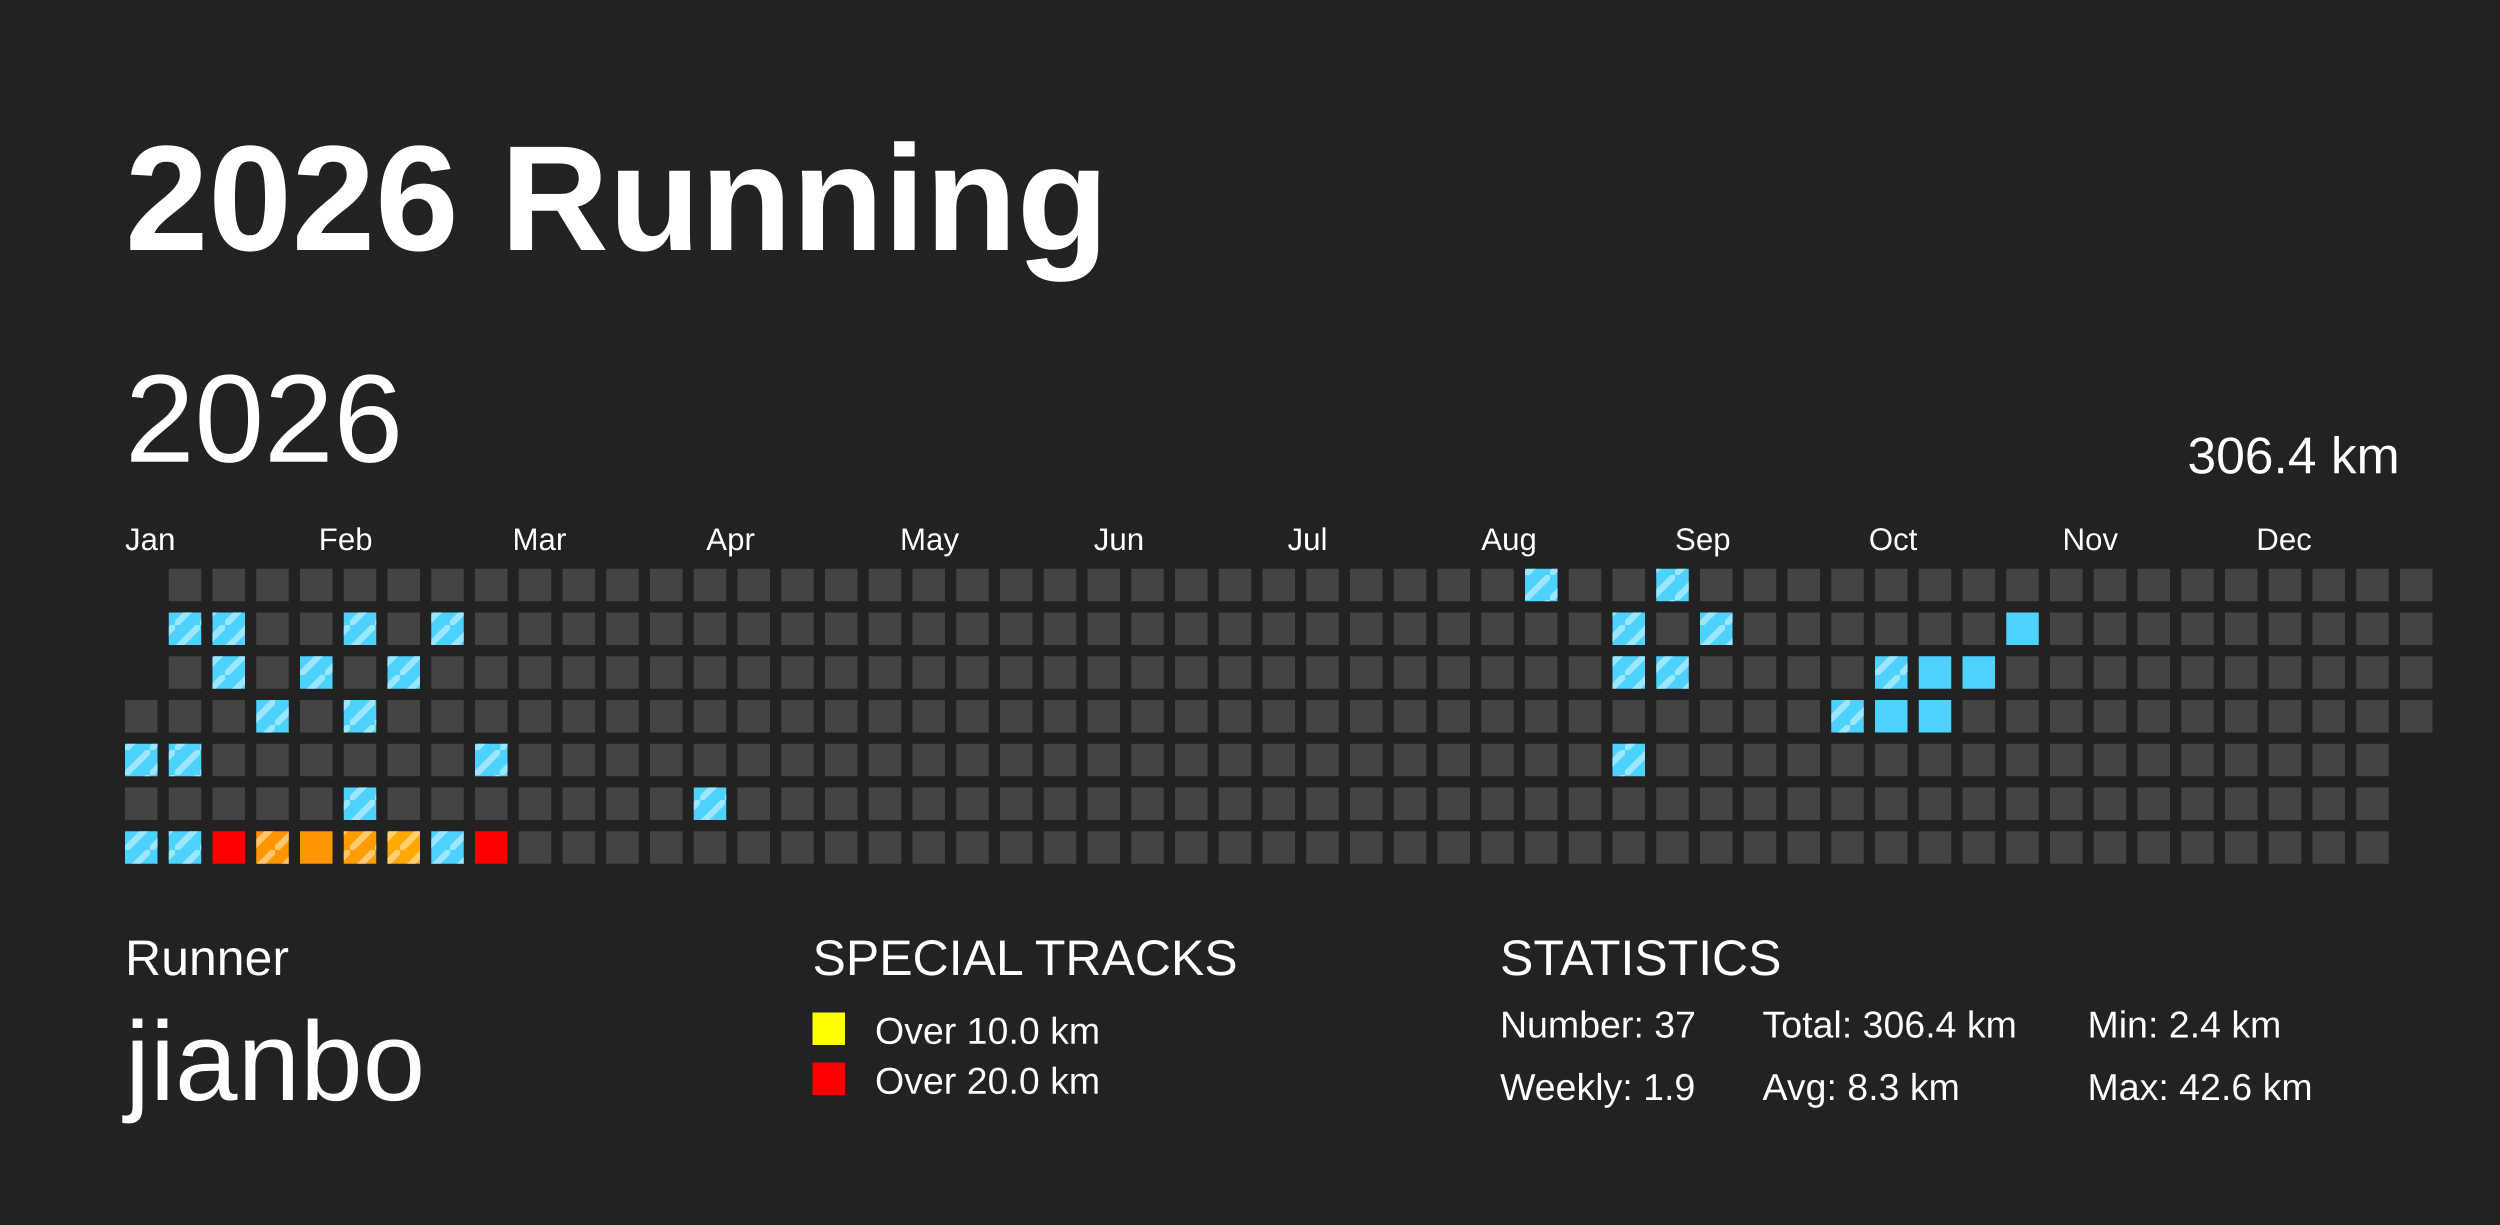
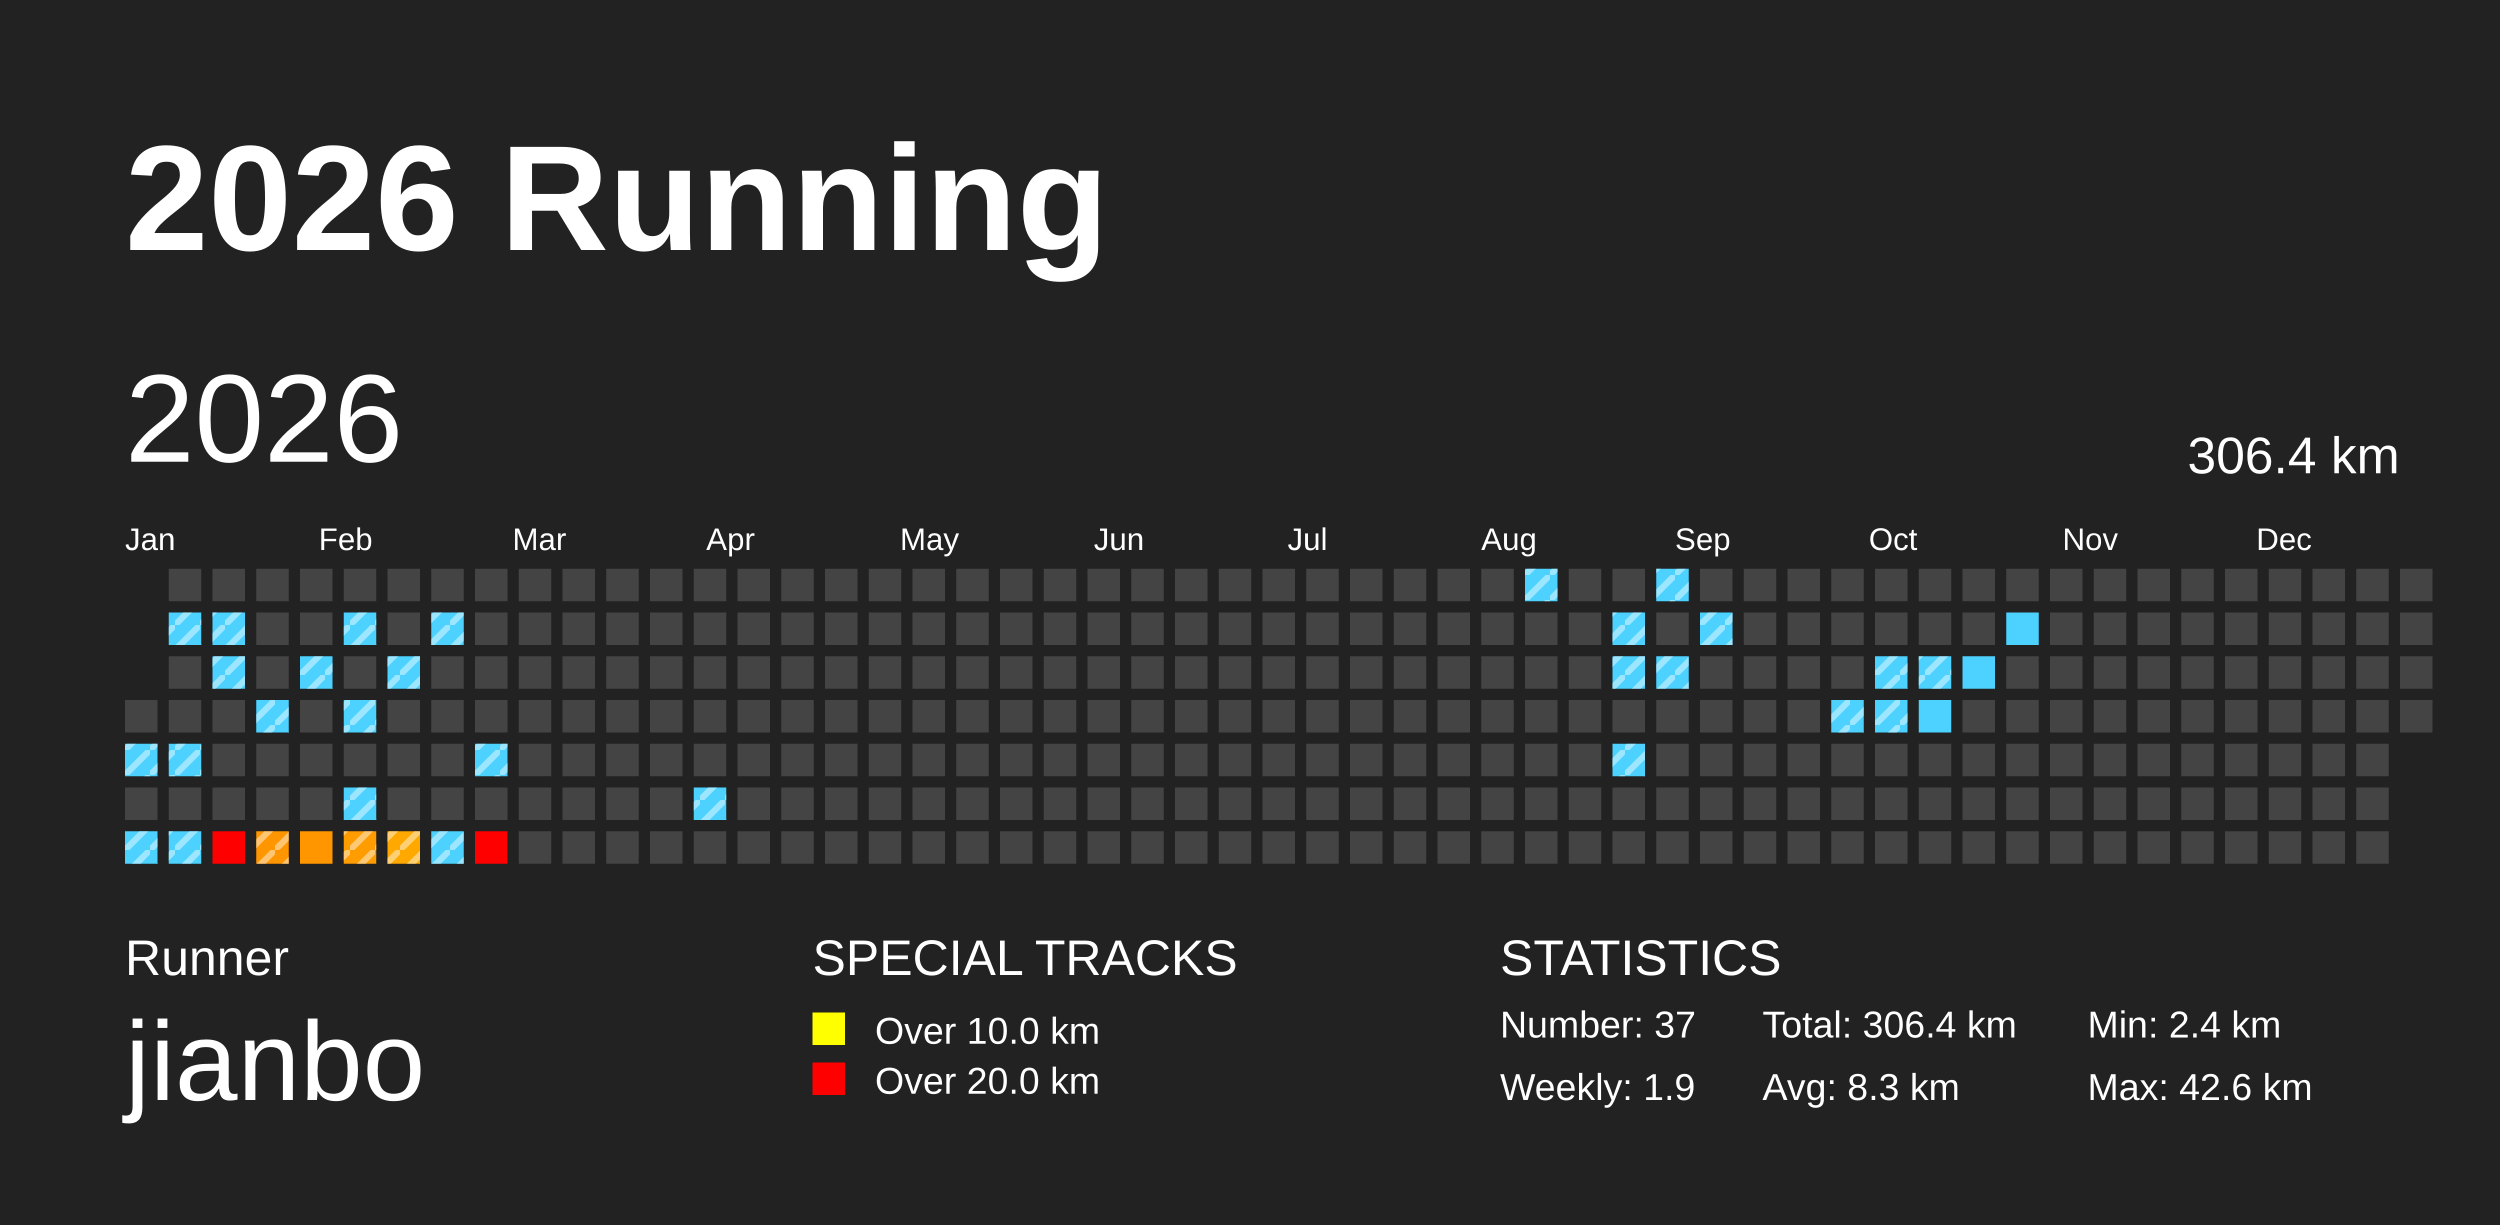
<svg xmlns="http://www.w3.org/2000/svg" baseProfile="full" height="98mm" version="1.1" viewBox="0,0,200,98" width="200mm">
  <defs>
    <pattern height="2" id="indoor-stripe" patternUnits="userSpaceOnUse" width="2">
      <line stroke="white" stroke-opacity="0.45" stroke-width="0.5" x1="0" x2="2" y1="2" y2="0" />
    </pattern>
  </defs>
  <rect fill="#222222" height="98" width="200" x="0" y="0" />
  <text fill="#FFFFFF" style="font-size:12px; font-family:Arial; font-weight:bold;" x="10" y="20">2026 Running</text>
  <text fill="#FFFFFF" style="font-size:4px; font-family:Arial" x="10" y="78">Runner</text>
  <text fill="#FFFFFF" style="font-size:9px; font-family:Arial" x="10" y="88">jianbo</text>
  <text fill="#FFFFFF" style="font-size:4px; font-family:Arial" x="65" y="78">SPECIAL TRACKS</text>
  <rect fill="yellow" height="2.6" width="2.6" x="65" y="81" />
  <text fill="#FFFFFF" style="font-size:3px; font-family:Arial" x="70" y="83.5">Over 10.0 km</text>
  <rect fill="red" height="2.6" width="2.6" x="65" y="85" />
  <text fill="#FFFFFF" style="font-size:3px; font-family:Arial" x="70" y="87.5">Over 20.0 km</text>
  <text fill="#FFFFFF" style="font-size:4px; font-family:Arial" x="120" y="78">STATISTICS</text>
  <text fill="#FFFFFF" style="font-size:3px; font-family:Arial" x="120" y="83">Number: 37</text>
  <text fill="#FFFFFF" style="font-size:3px; font-family:Arial" x="120" y="88">Weekly: 1.9</text>
  <text fill="#FFFFFF" style="font-size:3px; font-family:Arial" x="141" y="83">Total: 306.4 km</text>
  <text fill="#FFFFFF" style="font-size:3px; font-family:Arial" x="141" y="88">Avg: 8.3 km</text>
  <text fill="#FFFFFF" style="font-size:3px; font-family:Arial" x="167" y="83">Min: 2.4 km</text>
  <text fill="#FFFFFF" style="font-size:3px; font-family:Arial" x="167" y="88">Max: 42.6 km</text>
  <text dominant-baseline="hanging" fill="#FFFFFF" style="font-size:10.0px; font-family:Arial;" x="10" y="30">2026</text>
  <text dominant-baseline="hanging" fill="#FFFFFF" style="font-size:4.125px; font-family:Arial;" x="175" y="35">306.4 km</text>
  <text fill="#FFFFFF" style="font-size:2.5px; font-family:Arial" x="10.0" y="44">Jan</text>
  <text fill="#FFFFFF" style="font-size:2.5px; font-family:Arial" x="25.5" y="44">Feb</text>
  <text fill="#FFFFFF" style="font-size:2.5px; font-family:Arial" x="41.0" y="44">Mar</text>
  <text fill="#FFFFFF" style="font-size:2.5px; font-family:Arial" x="56.5" y="44">Apr</text>
  <text fill="#FFFFFF" style="font-size:2.5px; font-family:Arial" x="72.0" y="44">May</text>
  <text fill="#FFFFFF" style="font-size:2.5px; font-family:Arial" x="87.5" y="44">Jun</text>
  <text fill="#FFFFFF" style="font-size:2.5px; font-family:Arial" x="103.0" y="44">Jul</text>
  <text fill="#FFFFFF" style="font-size:2.5px; font-family:Arial" x="118.5" y="44">Aug</text>
  <text fill="#FFFFFF" style="font-size:2.5px; font-family:Arial" x="134.0" y="44">Sep</text>
  <text fill="#FFFFFF" style="font-size:2.5px; font-family:Arial" x="149.5" y="44">Oct</text>
  <text fill="#FFFFFF" style="font-size:2.5px; font-family:Arial" x="165.0" y="44">Nov</text>
  <text fill="#FFFFFF" style="font-size:2.5px; font-family:Arial" x="180.5" y="44">Dec</text>
  <rect fill="#444444" height="2.6" width="2.6" x="10.0" y="56.0" />
  <rect fill="#4dd2ff" height="2.6" width="2.6" x="10.0" y="59.5" />
  <rect fill="url(#indoor-stripe)" height="2.6" style="pointer-events: none;" width="2.6" x="10.0" y="59.5" />
  <rect fill="#444444" height="2.6" width="2.6" x="10.0" y="63.0" />
  <rect fill="#4dd2ff" height="2.6" width="2.6" x="10.0" y="66.5" />
  <rect fill="url(#indoor-stripe)" height="2.6" style="pointer-events: none;" width="2.6" x="10.0" y="66.5" />
  <rect fill="#444444" height="2.6" width="2.6" x="13.5" y="45.5" />
  <rect fill="#4dd2ff" height="2.6" width="2.6" x="13.5" y="49.0" />
  <rect fill="url(#indoor-stripe)" height="2.6" style="pointer-events: none;" width="2.6" x="13.5" y="49.0" />
  <rect fill="#444444" height="2.6" width="2.6" x="13.5" y="52.5" />
  <rect fill="#444444" height="2.6" width="2.6" x="13.5" y="56.0" />
  <rect fill="#4dd2ff" height="2.6" width="2.6" x="13.5" y="59.5" />
  <rect fill="url(#indoor-stripe)" height="2.6" style="pointer-events: none;" width="2.6" x="13.5" y="59.5" />
  <rect fill="#444444" height="2.6" width="2.6" x="13.5" y="63.0" />
  <rect fill="#4dd2ff" height="2.6" width="2.6" x="13.5" y="66.5" />
  <rect fill="url(#indoor-stripe)" height="2.6" style="pointer-events: none;" width="2.6" x="13.5" y="66.5" />
  <rect fill="#444444" height="2.6" width="2.6" x="17.0" y="45.5" />
  <rect fill="#4dd2ff" height="2.6" width="2.6" x="17.0" y="49.0" />
  <rect fill="url(#indoor-stripe)" height="2.6" style="pointer-events: none;" width="2.6" x="17.0" y="49.0" />
  <rect fill="#4dd2ff" height="2.6" width="2.6" x="17.0" y="52.5" />
  <rect fill="url(#indoor-stripe)" height="2.6" style="pointer-events: none;" width="2.6" x="17.0" y="52.5" />
  <rect fill="#444444" height="2.6" width="2.6" x="17.0" y="56.0" />
  <rect fill="#444444" height="2.6" width="2.6" x="17.0" y="59.5" />
  <rect fill="#444444" height="2.6" width="2.6" x="17.0" y="63.0" />
  <rect fill="red" height="2.6" width="2.6" x="17.0" y="66.5" />
  <rect fill="#444444" height="2.6" width="2.6" x="20.5" y="45.5" />
  <rect fill="#444444" height="2.6" width="2.6" x="20.5" y="49.0" />
  <rect fill="#444444" height="2.6" width="2.6" x="20.5" y="52.5" />
  <rect fill="#4dd2ff" height="2.6" width="2.6" x="20.5" y="56.0" />
  <rect fill="url(#indoor-stripe)" height="2.6" style="pointer-events: none;" width="2.6" x="20.5" y="56.0" />
  <rect fill="#444444" height="2.6" width="2.6" x="20.5" y="59.5" />
  <rect fill="#444444" height="2.6" width="2.6" x="20.5" y="63.0" />
  <rect fill="#ff9600" height="2.6" width="2.6" x="20.5" y="66.5" />
  <rect fill="url(#indoor-stripe)" height="2.6" style="pointer-events: none;" width="2.6" x="20.5" y="66.5" />
  <rect fill="#444444" height="2.6" width="2.6" x="24.0" y="45.5" />
  <rect fill="#444444" height="2.6" width="2.6" x="24.0" y="49.0" />
  <rect fill="#4dd2ff" height="2.6" width="2.6" x="24.0" y="52.5" />
  <rect fill="url(#indoor-stripe)" height="2.6" style="pointer-events: none;" width="2.6" x="24.0" y="52.5" />
  <rect fill="#444444" height="2.6" width="2.6" x="24.0" y="56.0" />
  <rect fill="#444444" height="2.6" width="2.6" x="24.0" y="59.5" />
  <rect fill="#444444" height="2.6" width="2.6" x="24.0" y="63.0" />
  <rect fill="#ff9600" height="2.6" width="2.6" x="24.0" y="66.5" />
  <rect fill="#444444" height="2.6" width="2.6" x="27.5" y="45.5" />
  <rect fill="#4dd2ff" height="2.6" width="2.6" x="27.5" y="49.0" />
  <rect fill="url(#indoor-stripe)" height="2.6" style="pointer-events: none;" width="2.6" x="27.5" y="49.0" />
  <rect fill="#444444" height="2.6" width="2.6" x="27.5" y="52.5" />
  <rect fill="#4dd2ff" height="2.6" width="2.6" x="27.5" y="56.0" />
  <rect fill="url(#indoor-stripe)" height="2.6" style="pointer-events: none;" width="2.6" x="27.5" y="56.0" />
  <rect fill="#444444" height="2.6" width="2.6" x="27.5" y="59.5" />
  <rect fill="#4dd2ff" height="2.6" width="2.6" x="27.5" y="63.0" />
  <rect fill="url(#indoor-stripe)" height="2.6" style="pointer-events: none;" width="2.6" x="27.5" y="63.0" />
  <rect fill="#ff9c00" height="2.6" width="2.6" x="27.5" y="66.5" />
  <rect fill="url(#indoor-stripe)" height="2.6" style="pointer-events: none;" width="2.6" x="27.5" y="66.5" />
  <rect fill="#444444" height="2.6" width="2.6" x="31.0" y="45.5" />
  <rect fill="#444444" height="2.6" width="2.6" x="31.0" y="49.0" />
  <rect fill="#4dd2ff" height="2.6" width="2.6" x="31.0" y="52.5" />
  <rect fill="url(#indoor-stripe)" height="2.6" style="pointer-events: none;" width="2.6" x="31.0" y="52.5" />
  <rect fill="#444444" height="2.6" width="2.6" x="31.0" y="56.0" />
  <rect fill="#444444" height="2.6" width="2.6" x="31.0" y="59.5" />
  <rect fill="#444444" height="2.6" width="2.6" x="31.0" y="63.0" />
  <rect fill="#ffa900" height="2.6" width="2.6" x="31.0" y="66.5" />
  <rect fill="url(#indoor-stripe)" height="2.6" style="pointer-events: none;" width="2.6" x="31.0" y="66.5" />
  <rect fill="#444444" height="2.6" width="2.6" x="34.5" y="45.5" />
  <rect fill="#4dd2ff" height="2.6" width="2.6" x="34.5" y="49.0" />
  <rect fill="url(#indoor-stripe)" height="2.6" style="pointer-events: none;" width="2.6" x="34.5" y="49.0" />
  <rect fill="#444444" height="2.6" width="2.6" x="34.5" y="52.5" />
  <rect fill="#444444" height="2.6" width="2.6" x="34.5" y="56.0" />
  <rect fill="#444444" height="2.6" width="2.6" x="34.5" y="59.5" />
  <rect fill="#444444" height="2.6" width="2.6" x="34.5" y="63.0" />
  <rect fill="#4dd2ff" height="2.6" width="2.6" x="34.5" y="66.5" />
  <rect fill="url(#indoor-stripe)" height="2.6" style="pointer-events: none;" width="2.6" x="34.5" y="66.5" />
  <rect fill="#444444" height="2.6" width="2.6" x="38.0" y="45.5" />
  <rect fill="#444444" height="2.6" width="2.6" x="38.0" y="49.0" />
  <rect fill="#444444" height="2.6" width="2.6" x="38.0" y="52.5" />
  <rect fill="#444444" height="2.6" width="2.6" x="38.0" y="56.0" />
  <rect fill="#4dd2ff" height="2.6" width="2.6" x="38.0" y="59.5" />
  <rect fill="url(#indoor-stripe)" height="2.6" style="pointer-events: none;" width="2.6" x="38.0" y="59.5" />
  <rect fill="#444444" height="2.6" width="2.6" x="38.0" y="63.0" />
  <rect fill="red" height="2.6" width="2.6" x="38.0" y="66.5" />
  <rect fill="#444444" height="2.6" width="2.6" x="41.5" y="45.5" />
  <rect fill="#444444" height="2.6" width="2.6" x="41.5" y="49.0" />
  <rect fill="#444444" height="2.6" width="2.6" x="41.5" y="52.5" />
  <rect fill="#444444" height="2.6" width="2.6" x="41.5" y="56.0" />
  <rect fill="#444444" height="2.6" width="2.6" x="41.5" y="59.5" />
  <rect fill="#444444" height="2.6" width="2.6" x="41.5" y="63.0" />
  <rect fill="#444444" height="2.6" width="2.6" x="41.5" y="66.5" />
  <rect fill="#444444" height="2.6" width="2.6" x="45.0" y="45.5" />
  <rect fill="#444444" height="2.6" width="2.6" x="45.0" y="49.0" />
  <rect fill="#444444" height="2.6" width="2.6" x="45.0" y="52.5" />
  <rect fill="#444444" height="2.6" width="2.6" x="45.0" y="56.0" />
  <rect fill="#444444" height="2.6" width="2.6" x="45.0" y="59.5" />
  <rect fill="#444444" height="2.6" width="2.6" x="45.0" y="63.0" />
  <rect fill="#444444" height="2.6" width="2.6" x="45.0" y="66.5" />
  <rect fill="#444444" height="2.6" width="2.6" x="48.5" y="45.5" />
  <rect fill="#444444" height="2.6" width="2.6" x="48.5" y="49.0" />
  <rect fill="#444444" height="2.6" width="2.6" x="48.5" y="52.5" />
  <rect fill="#444444" height="2.6" width="2.6" x="48.5" y="56.0" />
  <rect fill="#444444" height="2.6" width="2.6" x="48.5" y="59.5" />
  <rect fill="#444444" height="2.6" width="2.6" x="48.5" y="63.0" />
  <rect fill="#444444" height="2.6" width="2.6" x="48.5" y="66.5" />
  <rect fill="#444444" height="2.6" width="2.6" x="52.0" y="45.5" />
  <rect fill="#444444" height="2.6" width="2.6" x="52.0" y="49.0" />
  <rect fill="#444444" height="2.6" width="2.6" x="52.0" y="52.5" />
  <rect fill="#444444" height="2.6" width="2.6" x="52.0" y="56.0" />
  <rect fill="#444444" height="2.6" width="2.6" x="52.0" y="59.5" />
  <rect fill="#444444" height="2.6" width="2.6" x="52.0" y="63.0" />
  <rect fill="#444444" height="2.6" width="2.6" x="52.0" y="66.5" />
  <rect fill="#444444" height="2.6" width="2.6" x="55.5" y="45.5" />
  <rect fill="#444444" height="2.6" width="2.6" x="55.5" y="49.0" />
  <rect fill="#444444" height="2.6" width="2.6" x="55.5" y="52.5" />
  <rect fill="#444444" height="2.6" width="2.6" x="55.5" y="56.0" />
  <rect fill="#444444" height="2.6" width="2.6" x="55.5" y="59.5" />
  <rect fill="#4dd2ff" height="2.6" width="2.6" x="55.5" y="63.0" />
  <rect fill="url(#indoor-stripe)" height="2.6" style="pointer-events: none;" width="2.6" x="55.5" y="63.0" />
  <rect fill="#444444" height="2.6" width="2.6" x="55.5" y="66.5" />
  <rect fill="#444444" height="2.6" width="2.6" x="59.0" y="45.5" />
  <rect fill="#444444" height="2.6" width="2.6" x="59.0" y="49.0" />
  <rect fill="#444444" height="2.6" width="2.6" x="59.0" y="52.5" />
  <rect fill="#444444" height="2.6" width="2.6" x="59.0" y="56.0" />
  <rect fill="#444444" height="2.6" width="2.6" x="59.0" y="59.5" />
  <rect fill="#444444" height="2.6" width="2.6" x="59.0" y="63.0" />
  <rect fill="#444444" height="2.6" width="2.6" x="59.0" y="66.5" />
  <rect fill="#444444" height="2.6" width="2.6" x="62.5" y="45.5" />
  <rect fill="#444444" height="2.6" width="2.6" x="62.5" y="49.0" />
  <rect fill="#444444" height="2.6" width="2.6" x="62.5" y="52.5" />
  <rect fill="#444444" height="2.6" width="2.6" x="62.5" y="56.0" />
  <rect fill="#444444" height="2.6" width="2.6" x="62.5" y="59.5" />
  <rect fill="#444444" height="2.6" width="2.6" x="62.5" y="63.0" />
  <rect fill="#444444" height="2.6" width="2.6" x="62.5" y="66.5" />
  <rect fill="#444444" height="2.6" width="2.6" x="66.0" y="45.5" />
  <rect fill="#444444" height="2.6" width="2.6" x="66.0" y="49.0" />
  <rect fill="#444444" height="2.6" width="2.6" x="66.0" y="52.5" />
  <rect fill="#444444" height="2.6" width="2.6" x="66.0" y="56.0" />
  <rect fill="#444444" height="2.6" width="2.6" x="66.0" y="59.5" />
  <rect fill="#444444" height="2.6" width="2.6" x="66.0" y="63.0" />
  <rect fill="#444444" height="2.6" width="2.6" x="66.0" y="66.5" />
  <rect fill="#444444" height="2.6" width="2.6" x="69.5" y="45.5" />
  <rect fill="#444444" height="2.6" width="2.6" x="69.5" y="49.0" />
  <rect fill="#444444" height="2.6" width="2.6" x="69.5" y="52.5" />
  <rect fill="#444444" height="2.6" width="2.6" x="69.5" y="56.0" />
  <rect fill="#444444" height="2.6" width="2.6" x="69.5" y="59.5" />
  <rect fill="#444444" height="2.6" width="2.6" x="69.5" y="63.0" />
  <rect fill="#444444" height="2.6" width="2.6" x="69.5" y="66.5" />
  <rect fill="#444444" height="2.6" width="2.6" x="73.0" y="45.5" />
  <rect fill="#444444" height="2.6" width="2.6" x="73.0" y="49.0" />
  <rect fill="#444444" height="2.6" width="2.6" x="73.0" y="52.5" />
  <rect fill="#444444" height="2.6" width="2.6" x="73.0" y="56.0" />
  <rect fill="#444444" height="2.6" width="2.6" x="73.0" y="59.5" />
  <rect fill="#444444" height="2.6" width="2.6" x="73.0" y="63.0" />
  <rect fill="#444444" height="2.6" width="2.6" x="73.0" y="66.5" />
  <rect fill="#444444" height="2.6" width="2.6" x="76.5" y="45.5" />
  <rect fill="#444444" height="2.6" width="2.6" x="76.5" y="49.0" />
  <rect fill="#444444" height="2.6" width="2.6" x="76.5" y="52.5" />
  <rect fill="#444444" height="2.6" width="2.6" x="76.5" y="56.0" />
  <rect fill="#444444" height="2.6" width="2.6" x="76.5" y="59.5" />
  <rect fill="#444444" height="2.6" width="2.6" x="76.5" y="63.0" />
  <rect fill="#444444" height="2.6" width="2.6" x="76.5" y="66.5" />
  <rect fill="#444444" height="2.6" width="2.6" x="80.0" y="45.5" />
  <rect fill="#444444" height="2.6" width="2.6" x="80.0" y="49.0" />
  <rect fill="#444444" height="2.6" width="2.6" x="80.0" y="52.5" />
  <rect fill="#444444" height="2.6" width="2.6" x="80.0" y="56.0" />
  <rect fill="#444444" height="2.6" width="2.6" x="80.0" y="59.5" />
  <rect fill="#444444" height="2.6" width="2.6" x="80.0" y="63.0" />
  <rect fill="#444444" height="2.6" width="2.6" x="80.0" y="66.5" />
  <rect fill="#444444" height="2.6" width="2.6" x="83.5" y="45.5" />
  <rect fill="#444444" height="2.6" width="2.6" x="83.5" y="49.0" />
  <rect fill="#444444" height="2.6" width="2.6" x="83.5" y="52.5" />
  <rect fill="#444444" height="2.6" width="2.6" x="83.5" y="56.0" />
  <rect fill="#444444" height="2.6" width="2.6" x="83.5" y="59.5" />
  <rect fill="#444444" height="2.6" width="2.6" x="83.5" y="63.0" />
  <rect fill="#444444" height="2.6" width="2.6" x="83.5" y="66.5" />
  <rect fill="#444444" height="2.6" width="2.6" x="87.0" y="45.5" />
  <rect fill="#444444" height="2.6" width="2.6" x="87.0" y="49.0" />
  <rect fill="#444444" height="2.6" width="2.6" x="87.0" y="52.5" />
  <rect fill="#444444" height="2.6" width="2.6" x="87.0" y="56.0" />
  <rect fill="#444444" height="2.6" width="2.6" x="87.0" y="59.5" />
  <rect fill="#444444" height="2.6" width="2.6" x="87.0" y="63.0" />
  <rect fill="#444444" height="2.6" width="2.6" x="87.0" y="66.5" />
  <rect fill="#444444" height="2.6" width="2.6" x="90.5" y="45.5" />
  <rect fill="#444444" height="2.6" width="2.6" x="90.5" y="49.0" />
  <rect fill="#444444" height="2.6" width="2.6" x="90.5" y="52.5" />
  <rect fill="#444444" height="2.6" width="2.6" x="90.5" y="56.0" />
  <rect fill="#444444" height="2.6" width="2.6" x="90.5" y="59.5" />
  <rect fill="#444444" height="2.6" width="2.6" x="90.5" y="63.0" />
  <rect fill="#444444" height="2.6" width="2.6" x="90.5" y="66.5" />
  <rect fill="#444444" height="2.6" width="2.6" x="94.0" y="45.5" />
  <rect fill="#444444" height="2.6" width="2.6" x="94.0" y="49.0" />
  <rect fill="#444444" height="2.6" width="2.6" x="94.0" y="52.5" />
  <rect fill="#444444" height="2.6" width="2.6" x="94.0" y="56.0" />
  <rect fill="#444444" height="2.6" width="2.6" x="94.0" y="59.5" />
  <rect fill="#444444" height="2.6" width="2.6" x="94.0" y="63.0" />
  <rect fill="#444444" height="2.6" width="2.6" x="94.0" y="66.5" />
  <rect fill="#444444" height="2.6" width="2.6" x="97.5" y="45.5" />
  <rect fill="#444444" height="2.6" width="2.6" x="97.5" y="49.0" />
  <rect fill="#444444" height="2.6" width="2.6" x="97.5" y="52.5" />
  <rect fill="#444444" height="2.6" width="2.6" x="97.5" y="56.0" />
  <rect fill="#444444" height="2.6" width="2.6" x="97.5" y="59.5" />
  <rect fill="#444444" height="2.6" width="2.6" x="97.5" y="63.0" />
  <rect fill="#444444" height="2.6" width="2.6" x="97.5" y="66.5" />
  <rect fill="#444444" height="2.6" width="2.6" x="101.0" y="45.5" />
  <rect fill="#444444" height="2.6" width="2.6" x="101.0" y="49.0" />
  <rect fill="#444444" height="2.6" width="2.6" x="101.0" y="52.5" />
  <rect fill="#444444" height="2.6" width="2.6" x="101.0" y="56.0" />
  <rect fill="#444444" height="2.6" width="2.6" x="101.0" y="59.5" />
  <rect fill="#444444" height="2.6" width="2.6" x="101.0" y="63.0" />
  <rect fill="#444444" height="2.6" width="2.6" x="101.0" y="66.5" />
  <rect fill="#444444" height="2.6" width="2.6" x="104.5" y="45.5" />
  <rect fill="#444444" height="2.6" width="2.6" x="104.5" y="49.0" />
  <rect fill="#444444" height="2.6" width="2.6" x="104.5" y="52.5" />
  <rect fill="#444444" height="2.6" width="2.6" x="104.5" y="56.0" />
  <rect fill="#444444" height="2.6" width="2.6" x="104.5" y="59.5" />
  <rect fill="#444444" height="2.6" width="2.6" x="104.5" y="63.0" />
  <rect fill="#444444" height="2.6" width="2.6" x="104.5" y="66.5" />
  <rect fill="#444444" height="2.6" width="2.6" x="108.0" y="45.5" />
  <rect fill="#444444" height="2.6" width="2.6" x="108.0" y="49.0" />
  <rect fill="#444444" height="2.6" width="2.6" x="108.0" y="52.5" />
  <rect fill="#444444" height="2.6" width="2.6" x="108.0" y="56.0" />
  <rect fill="#444444" height="2.6" width="2.6" x="108.0" y="59.5" />
  <rect fill="#444444" height="2.6" width="2.6" x="108.0" y="63.0" />
  <rect fill="#444444" height="2.6" width="2.6" x="108.0" y="66.5" />
  <rect fill="#444444" height="2.6" width="2.6" x="111.5" y="45.5" />
  <rect fill="#444444" height="2.6" width="2.6" x="111.5" y="49.0" />
  <rect fill="#444444" height="2.6" width="2.6" x="111.5" y="52.5" />
  <rect fill="#444444" height="2.6" width="2.6" x="111.5" y="56.0" />
  <rect fill="#444444" height="2.6" width="2.6" x="111.5" y="59.5" />
  <rect fill="#444444" height="2.6" width="2.6" x="111.5" y="63.0" />
  <rect fill="#444444" height="2.6" width="2.6" x="111.5" y="66.5" />
  <rect fill="#444444" height="2.6" width="2.6" x="115.0" y="45.5" />
  <rect fill="#444444" height="2.6" width="2.6" x="115.0" y="49.0" />
  <rect fill="#444444" height="2.6" width="2.6" x="115.0" y="52.5" />
  <rect fill="#444444" height="2.6" width="2.6" x="115.0" y="56.0" />
  <rect fill="#444444" height="2.6" width="2.6" x="115.0" y="59.5" />
  <rect fill="#444444" height="2.6" width="2.6" x="115.0" y="63.0" />
  <rect fill="#444444" height="2.6" width="2.6" x="115.0" y="66.5" />
  <rect fill="#444444" height="2.6" width="2.6" x="118.5" y="45.5" />
  <rect fill="#444444" height="2.6" width="2.6" x="118.5" y="49.0" />
  <rect fill="#444444" height="2.6" width="2.6" x="118.5" y="52.5" />
  <rect fill="#444444" height="2.6" width="2.6" x="118.5" y="56.0" />
  <rect fill="#444444" height="2.6" width="2.6" x="118.5" y="59.5" />
  <rect fill="#444444" height="2.6" width="2.6" x="118.5" y="63.0" />
  <rect fill="#444444" height="2.6" width="2.6" x="118.5" y="66.5" />
  <rect fill="#4dd2ff" height="2.6" width="2.6" x="122.0" y="45.5" />
  <rect fill="url(#indoor-stripe)" height="2.6" style="pointer-events: none;" width="2.6" x="122.0" y="45.5" />
  <rect fill="#444444" height="2.6" width="2.6" x="122.0" y="49.0" />
  <rect fill="#444444" height="2.6" width="2.6" x="122.0" y="52.5" />
  <rect fill="#444444" height="2.6" width="2.6" x="122.0" y="56.0" />
  <rect fill="#444444" height="2.6" width="2.6" x="122.0" y="59.5" />
  <rect fill="#444444" height="2.6" width="2.6" x="122.0" y="63.0" />
  <rect fill="#444444" height="2.6" width="2.6" x="122.0" y="66.5" />
  <rect fill="#444444" height="2.6" width="2.6" x="125.5" y="45.5" />
  <rect fill="#444444" height="2.6" width="2.6" x="125.5" y="49.0" />
  <rect fill="#444444" height="2.6" width="2.6" x="125.5" y="52.5" />
  <rect fill="#444444" height="2.6" width="2.6" x="125.5" y="56.0" />
  <rect fill="#444444" height="2.6" width="2.6" x="125.5" y="59.5" />
  <rect fill="#444444" height="2.6" width="2.6" x="125.5" y="63.0" />
  <rect fill="#444444" height="2.6" width="2.6" x="125.5" y="66.5" />
  <rect fill="#444444" height="2.6" width="2.6" x="129.0" y="45.5" />
  <rect fill="#4dd2ff" height="2.6" width="2.6" x="129.0" y="49.0" />
  <rect fill="url(#indoor-stripe)" height="2.6" style="pointer-events: none;" width="2.6" x="129.0" y="49.0" />
  <rect fill="#4dd2ff" height="2.6" width="2.6" x="129.0" y="52.5" />
  <rect fill="url(#indoor-stripe)" height="2.6" style="pointer-events: none;" width="2.6" x="129.0" y="52.5" />
  <rect fill="#444444" height="2.6" width="2.6" x="129.0" y="56.0" />
  <rect fill="#4dd2ff" height="2.6" width="2.6" x="129.0" y="59.5" />
  <rect fill="url(#indoor-stripe)" height="2.6" style="pointer-events: none;" width="2.6" x="129.0" y="59.5" />
  <rect fill="#444444" height="2.6" width="2.6" x="129.0" y="63.0" />
  <rect fill="#444444" height="2.6" width="2.6" x="129.0" y="66.5" />
  <rect fill="#4dd2ff" height="2.6" width="2.6" x="132.5" y="45.5" />
  <rect fill="url(#indoor-stripe)" height="2.6" style="pointer-events: none;" width="2.6" x="132.5" y="45.5" />
  <rect fill="#444444" height="2.6" width="2.6" x="132.5" y="49.0" />
  <rect fill="#4dd2ff" height="2.6" width="2.6" x="132.5" y="52.5" />
  <rect fill="url(#indoor-stripe)" height="2.6" style="pointer-events: none;" width="2.6" x="132.5" y="52.5" />
  <rect fill="#444444" height="2.6" width="2.6" x="132.5" y="56.0" />
  <rect fill="#444444" height="2.6" width="2.6" x="132.5" y="59.5" />
  <rect fill="#444444" height="2.6" width="2.6" x="132.5" y="63.0" />
  <rect fill="#444444" height="2.6" width="2.6" x="132.5" y="66.5" />
  <rect fill="#444444" height="2.6" width="2.6" x="136.0" y="45.5" />
  <rect fill="#4dd2ff" height="2.6" width="2.6" x="136.0" y="49.0" />
  <rect fill="url(#indoor-stripe)" height="2.6" style="pointer-events: none;" width="2.6" x="136.0" y="49.0" />
  <rect fill="#444444" height="2.6" width="2.6" x="136.0" y="52.5" />
  <rect fill="#444444" height="2.6" width="2.6" x="136.0" y="56.0" />
  <rect fill="#444444" height="2.6" width="2.6" x="136.0" y="59.5" />
  <rect fill="#444444" height="2.6" width="2.6" x="136.0" y="63.0" />
  <rect fill="#444444" height="2.6" width="2.6" x="136.0" y="66.5" />
  <rect fill="#444444" height="2.6" width="2.6" x="139.5" y="45.5" />
  <rect fill="#444444" height="2.6" width="2.6" x="139.5" y="49.0" />
  <rect fill="#444444" height="2.6" width="2.6" x="139.5" y="52.5" />
  <rect fill="#444444" height="2.6" width="2.6" x="139.5" y="56.0" />
  <rect fill="#444444" height="2.6" width="2.6" x="139.5" y="59.5" />
  <rect fill="#444444" height="2.6" width="2.6" x="139.5" y="63.0" />
  <rect fill="#444444" height="2.6" width="2.6" x="139.5" y="66.5" />
  <rect fill="#444444" height="2.6" width="2.6" x="143.0" y="45.5" />
  <rect fill="#444444" height="2.6" width="2.6" x="143.0" y="49.0" />
  <rect fill="#444444" height="2.6" width="2.6" x="143.0" y="52.5" />
  <rect fill="#444444" height="2.6" width="2.6" x="143.0" y="56.0" />
  <rect fill="#444444" height="2.6" width="2.6" x="143.0" y="59.5" />
  <rect fill="#444444" height="2.6" width="2.6" x="143.0" y="63.0" />
  <rect fill="#444444" height="2.6" width="2.6" x="143.0" y="66.5" />
  <rect fill="#444444" height="2.6" width="2.6" x="146.5" y="45.5" />
  <rect fill="#444444" height="2.6" width="2.6" x="146.5" y="49.0" />
  <rect fill="#444444" height="2.6" width="2.6" x="146.5" y="52.5" />
  <rect fill="#4dd2ff" height="2.6" width="2.6" x="146.5" y="56.0" />
  <rect fill="url(#indoor-stripe)" height="2.6" style="pointer-events: none;" width="2.6" x="146.5" y="56.0" />
  <rect fill="#444444" height="2.6" width="2.6" x="146.5" y="59.5" />
  <rect fill="#444444" height="2.6" width="2.6" x="146.5" y="63.0" />
  <rect fill="#444444" height="2.6" width="2.6" x="146.5" y="66.5" />
  <rect fill="#444444" height="2.6" width="2.6" x="150.0" y="45.5" />
  <rect fill="#444444" height="2.6" width="2.6" x="150.0" y="49.0" />
  <rect fill="#4dd2ff" height="2.6" width="2.6" x="150.0" y="52.5" />
  <rect fill="url(#indoor-stripe)" height="2.6" style="pointer-events: none;" width="2.6" x="150.0" y="52.5" />
  <rect fill="#4dd2ff" height="2.6" width="2.6" x="150.0" y="56.0" />
+   <rect fill="url(#indoor-stripe)" height="2.6" style="pointer-events: none;" width="2.6" x="150.0" y="56.0" />
  <rect fill="#444444" height="2.6" width="2.6" x="150.0" y="59.5" />
  <rect fill="#444444" height="2.6" width="2.6" x="150.0" y="63.0" />
  <rect fill="#444444" height="2.6" width="2.6" x="150.0" y="66.5" />
  <rect fill="#444444" height="2.6" width="2.6" x="153.5" y="45.5" />
  <rect fill="#444444" height="2.6" width="2.6" x="153.5" y="49.0" />
  <rect fill="#4dd2ff" height="2.6" width="2.6" x="153.5" y="52.5" />
+   <rect fill="url(#indoor-stripe)" height="2.6" style="pointer-events: none;" width="2.6" x="153.5" y="52.5" />
  <rect fill="#4dd2ff" height="2.6" width="2.6" x="153.5" y="56.0" />
  <rect fill="#444444" height="2.6" width="2.6" x="153.5" y="59.5" />
  <rect fill="#444444" height="2.6" width="2.6" x="153.5" y="63.0" />
  <rect fill="#444444" height="2.6" width="2.6" x="153.5" y="66.5" />
  <rect fill="#444444" height="2.6" width="2.6" x="157.0" y="45.5" />
  <rect fill="#444444" height="2.6" width="2.6" x="157.0" y="49.0" />
  <rect fill="#4dd2ff" height="2.6" width="2.6" x="157.0" y="52.5" />
  <rect fill="#444444" height="2.6" width="2.6" x="157.0" y="56.0" />
  <rect fill="#444444" height="2.6" width="2.6" x="157.0" y="59.5" />
  <rect fill="#444444" height="2.6" width="2.6" x="157.0" y="63.0" />
  <rect fill="#444444" height="2.6" width="2.6" x="157.0" y="66.5" />
  <rect fill="#444444" height="2.6" width="2.6" x="160.5" y="45.5" />
  <rect fill="#4dd2ff" height="2.6" width="2.6" x="160.5" y="49.0" />
  <rect fill="#444444" height="2.6" width="2.6" x="160.5" y="52.5" />
  <rect fill="#444444" height="2.6" width="2.6" x="160.5" y="56.0" />
  <rect fill="#444444" height="2.6" width="2.6" x="160.5" y="59.5" />
  <rect fill="#444444" height="2.6" width="2.6" x="160.5" y="63.0" />
  <rect fill="#444444" height="2.6" width="2.6" x="160.5" y="66.5" />
  <rect fill="#444444" height="2.6" width="2.6" x="164.0" y="45.5" />
  <rect fill="#444444" height="2.6" width="2.6" x="164.0" y="49.0" />
  <rect fill="#444444" height="2.6" width="2.6" x="164.0" y="52.5" />
  <rect fill="#444444" height="2.6" width="2.6" x="164.0" y="56.0" />
  <rect fill="#444444" height="2.6" width="2.6" x="164.0" y="59.5" />
  <rect fill="#444444" height="2.6" width="2.6" x="164.0" y="63.0" />
  <rect fill="#444444" height="2.6" width="2.6" x="164.0" y="66.5" />
  <rect fill="#444444" height="2.6" width="2.6" x="167.5" y="45.5" />
  <rect fill="#444444" height="2.6" width="2.6" x="167.5" y="49.0" />
  <rect fill="#444444" height="2.6" width="2.6" x="167.5" y="52.5" />
  <rect fill="#444444" height="2.6" width="2.6" x="167.5" y="56.0" />
  <rect fill="#444444" height="2.6" width="2.6" x="167.5" y="59.5" />
  <rect fill="#444444" height="2.6" width="2.6" x="167.5" y="63.0" />
  <rect fill="#444444" height="2.6" width="2.6" x="167.5" y="66.5" />
  <rect fill="#444444" height="2.6" width="2.6" x="171.0" y="45.5" />
  <rect fill="#444444" height="2.6" width="2.6" x="171.0" y="49.0" />
  <rect fill="#444444" height="2.6" width="2.6" x="171.0" y="52.5" />
  <rect fill="#444444" height="2.6" width="2.6" x="171.0" y="56.0" />
  <rect fill="#444444" height="2.6" width="2.6" x="171.0" y="59.5" />
  <rect fill="#444444" height="2.6" width="2.6" x="171.0" y="63.0" />
  <rect fill="#444444" height="2.6" width="2.6" x="171.0" y="66.5" />
  <rect fill="#444444" height="2.6" width="2.6" x="174.5" y="45.5" />
  <rect fill="#444444" height="2.6" width="2.6" x="174.5" y="49.0" />
  <rect fill="#444444" height="2.6" width="2.6" x="174.5" y="52.5" />
  <rect fill="#444444" height="2.6" width="2.6" x="174.5" y="56.0" />
  <rect fill="#444444" height="2.6" width="2.6" x="174.5" y="59.5" />
  <rect fill="#444444" height="2.6" width="2.6" x="174.5" y="63.0" />
  <rect fill="#444444" height="2.6" width="2.6" x="174.5" y="66.5" />
  <rect fill="#444444" height="2.6" width="2.6" x="178.0" y="45.5" />
  <rect fill="#444444" height="2.6" width="2.6" x="178.0" y="49.0" />
  <rect fill="#444444" height="2.6" width="2.6" x="178.0" y="52.5" />
  <rect fill="#444444" height="2.6" width="2.6" x="178.0" y="56.0" />
  <rect fill="#444444" height="2.6" width="2.6" x="178.0" y="59.5" />
  <rect fill="#444444" height="2.6" width="2.6" x="178.0" y="63.0" />
  <rect fill="#444444" height="2.6" width="2.6" x="178.0" y="66.5" />
  <rect fill="#444444" height="2.6" width="2.6" x="181.5" y="45.5" />
  <rect fill="#444444" height="2.6" width="2.6" x="181.5" y="49.0" />
  <rect fill="#444444" height="2.6" width="2.6" x="181.5" y="52.5" />
  <rect fill="#444444" height="2.6" width="2.6" x="181.5" y="56.0" />
  <rect fill="#444444" height="2.6" width="2.6" x="181.5" y="59.5" />
  <rect fill="#444444" height="2.6" width="2.6" x="181.5" y="63.0" />
  <rect fill="#444444" height="2.6" width="2.6" x="181.5" y="66.5" />
  <rect fill="#444444" height="2.6" width="2.6" x="185.0" y="45.5" />
  <rect fill="#444444" height="2.6" width="2.6" x="185.0" y="49.0" />
  <rect fill="#444444" height="2.6" width="2.6" x="185.0" y="52.5" />
  <rect fill="#444444" height="2.6" width="2.6" x="185.0" y="56.0" />
  <rect fill="#444444" height="2.6" width="2.6" x="185.0" y="59.5" />
  <rect fill="#444444" height="2.6" width="2.6" x="185.0" y="63.0" />
  <rect fill="#444444" height="2.6" width="2.6" x="185.0" y="66.5" />
  <rect fill="#444444" height="2.6" width="2.6" x="188.5" y="45.5" />
  <rect fill="#444444" height="2.6" width="2.6" x="188.5" y="49.0" />
  <rect fill="#444444" height="2.6" width="2.6" x="188.5" y="52.5" />
  <rect fill="#444444" height="2.6" width="2.6" x="188.5" y="56.0" />
  <rect fill="#444444" height="2.6" width="2.6" x="188.5" y="59.5" />
  <rect fill="#444444" height="2.6" width="2.6" x="188.5" y="63.0" />
  <rect fill="#444444" height="2.6" width="2.6" x="188.5" y="66.5" />
  <rect fill="#444444" height="2.6" width="2.6" x="192.0" y="45.5" />
  <rect fill="#444444" height="2.6" width="2.6" x="192.0" y="49.0" />
  <rect fill="#444444" height="2.6" width="2.6" x="192.0" y="52.5" />
  <rect fill="#444444" height="2.6" width="2.6" x="192.0" y="56.0" />
</svg>
